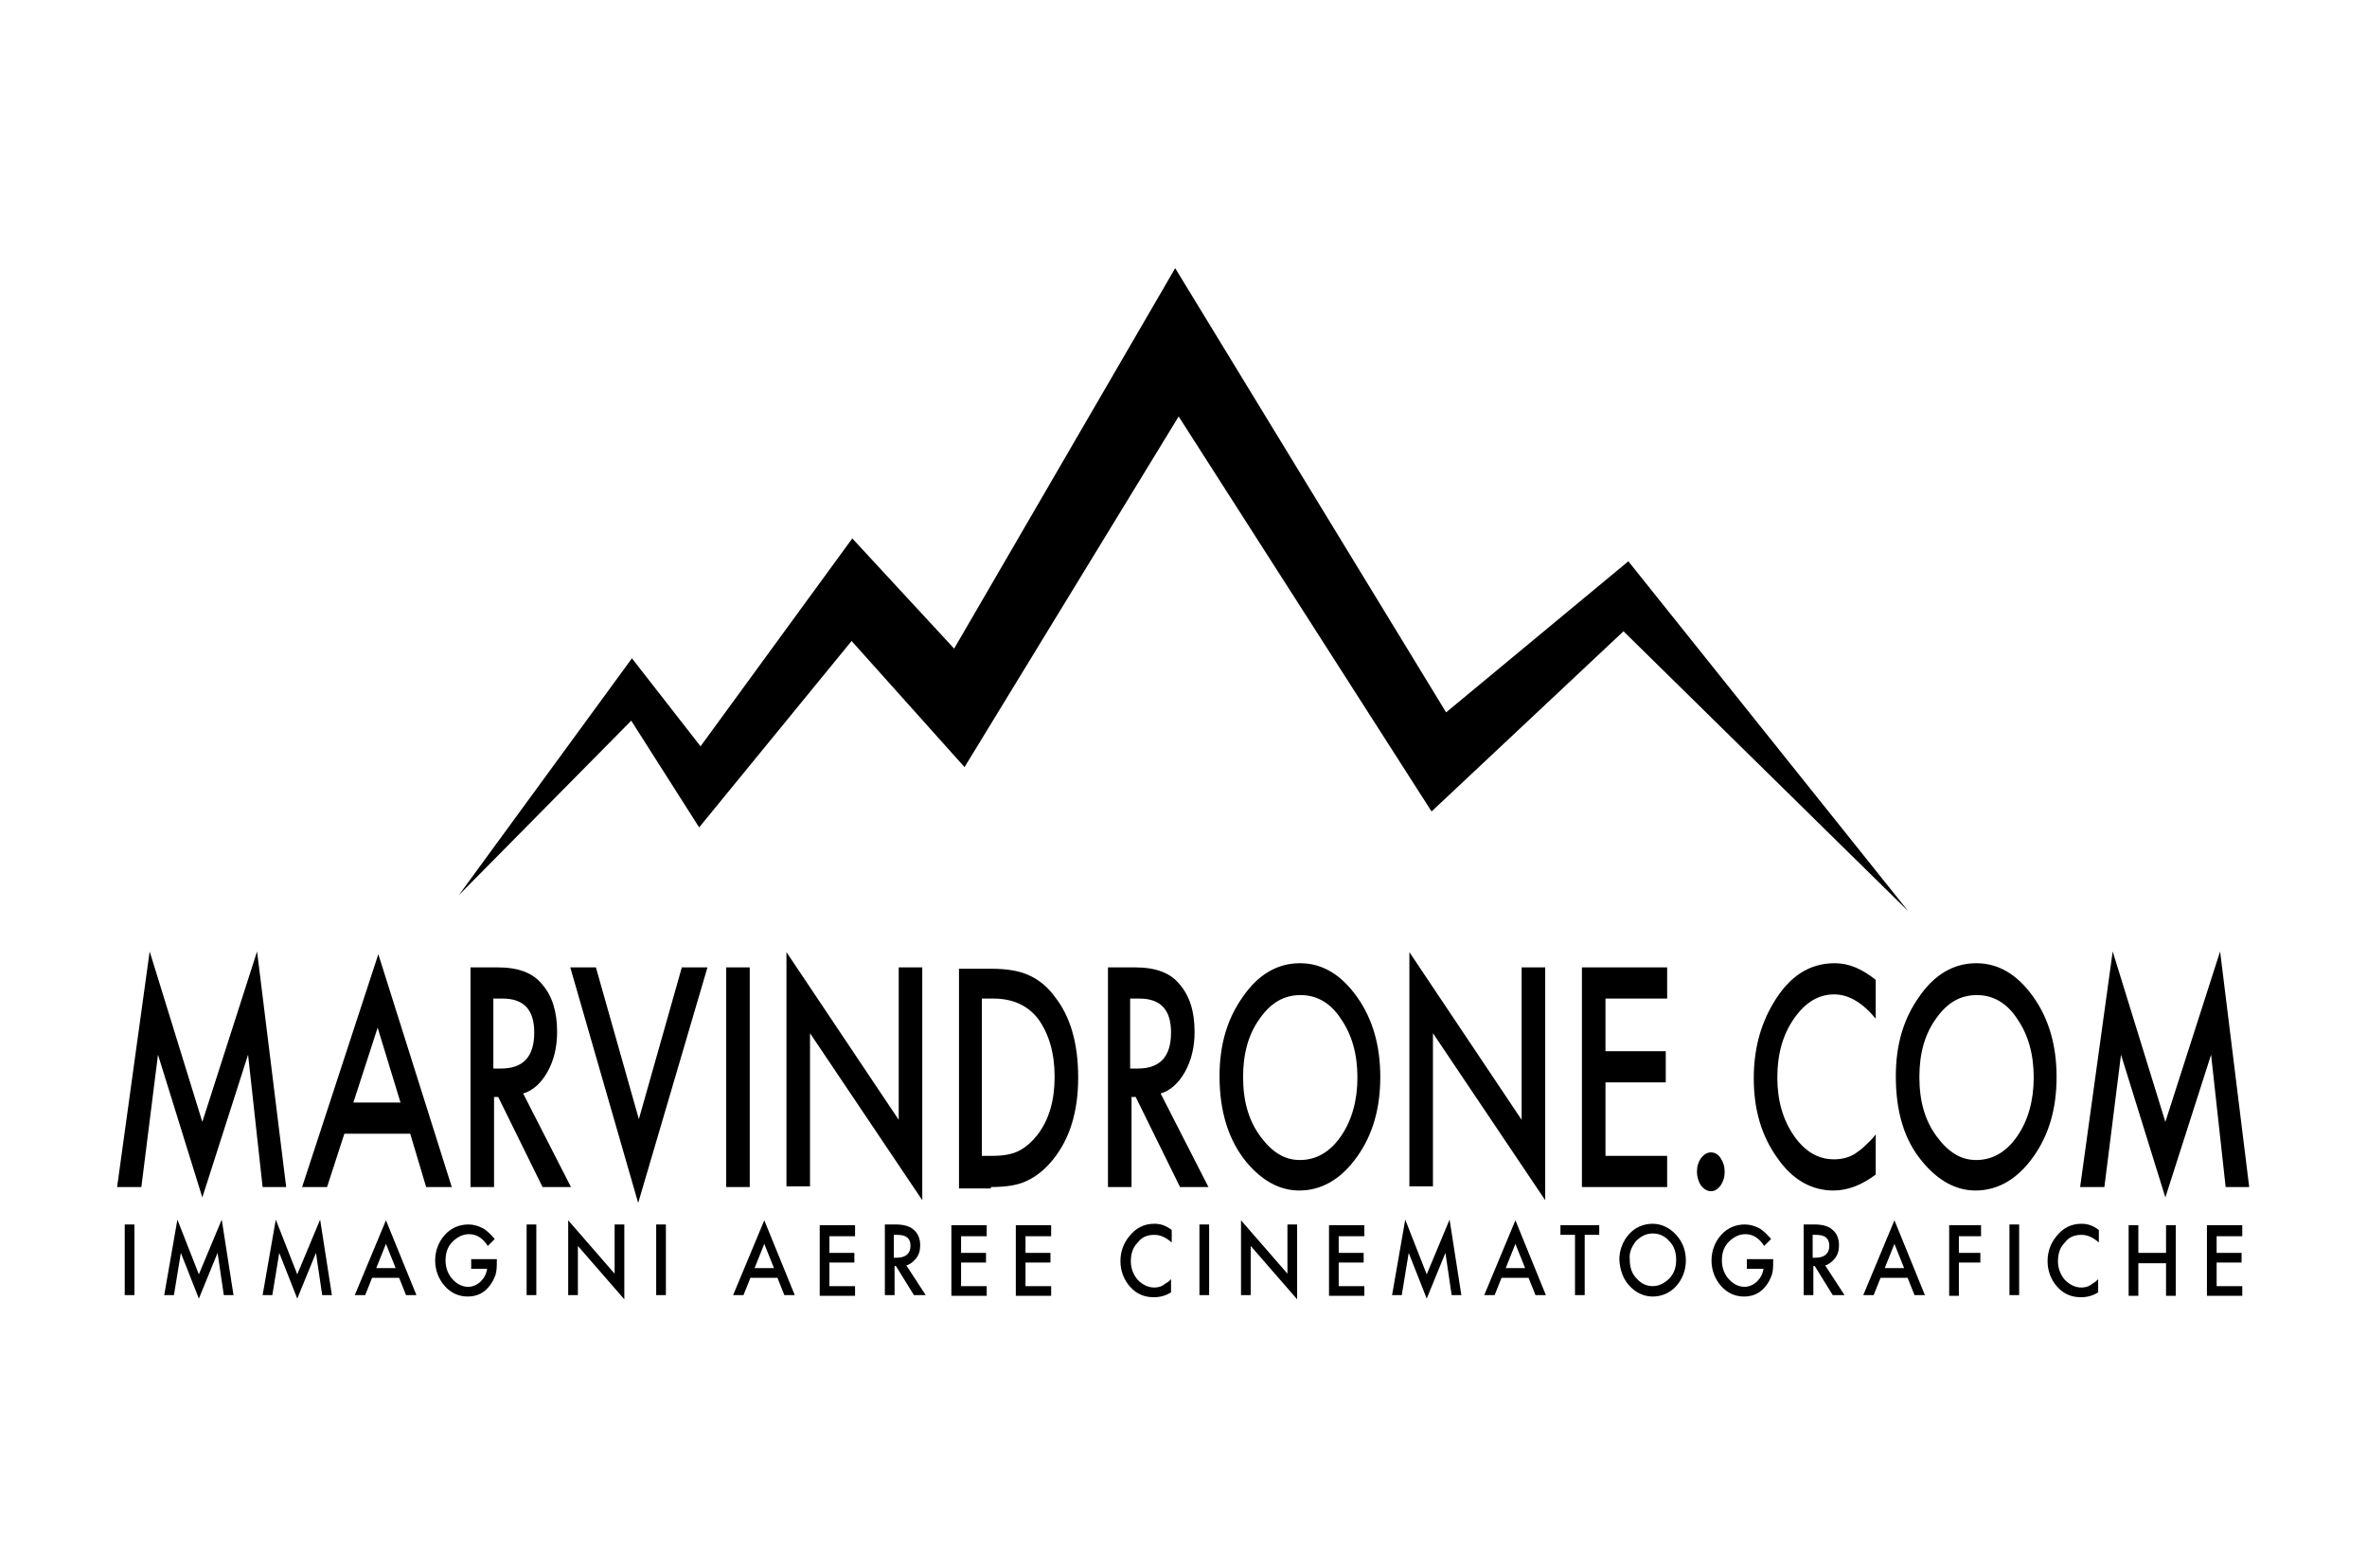
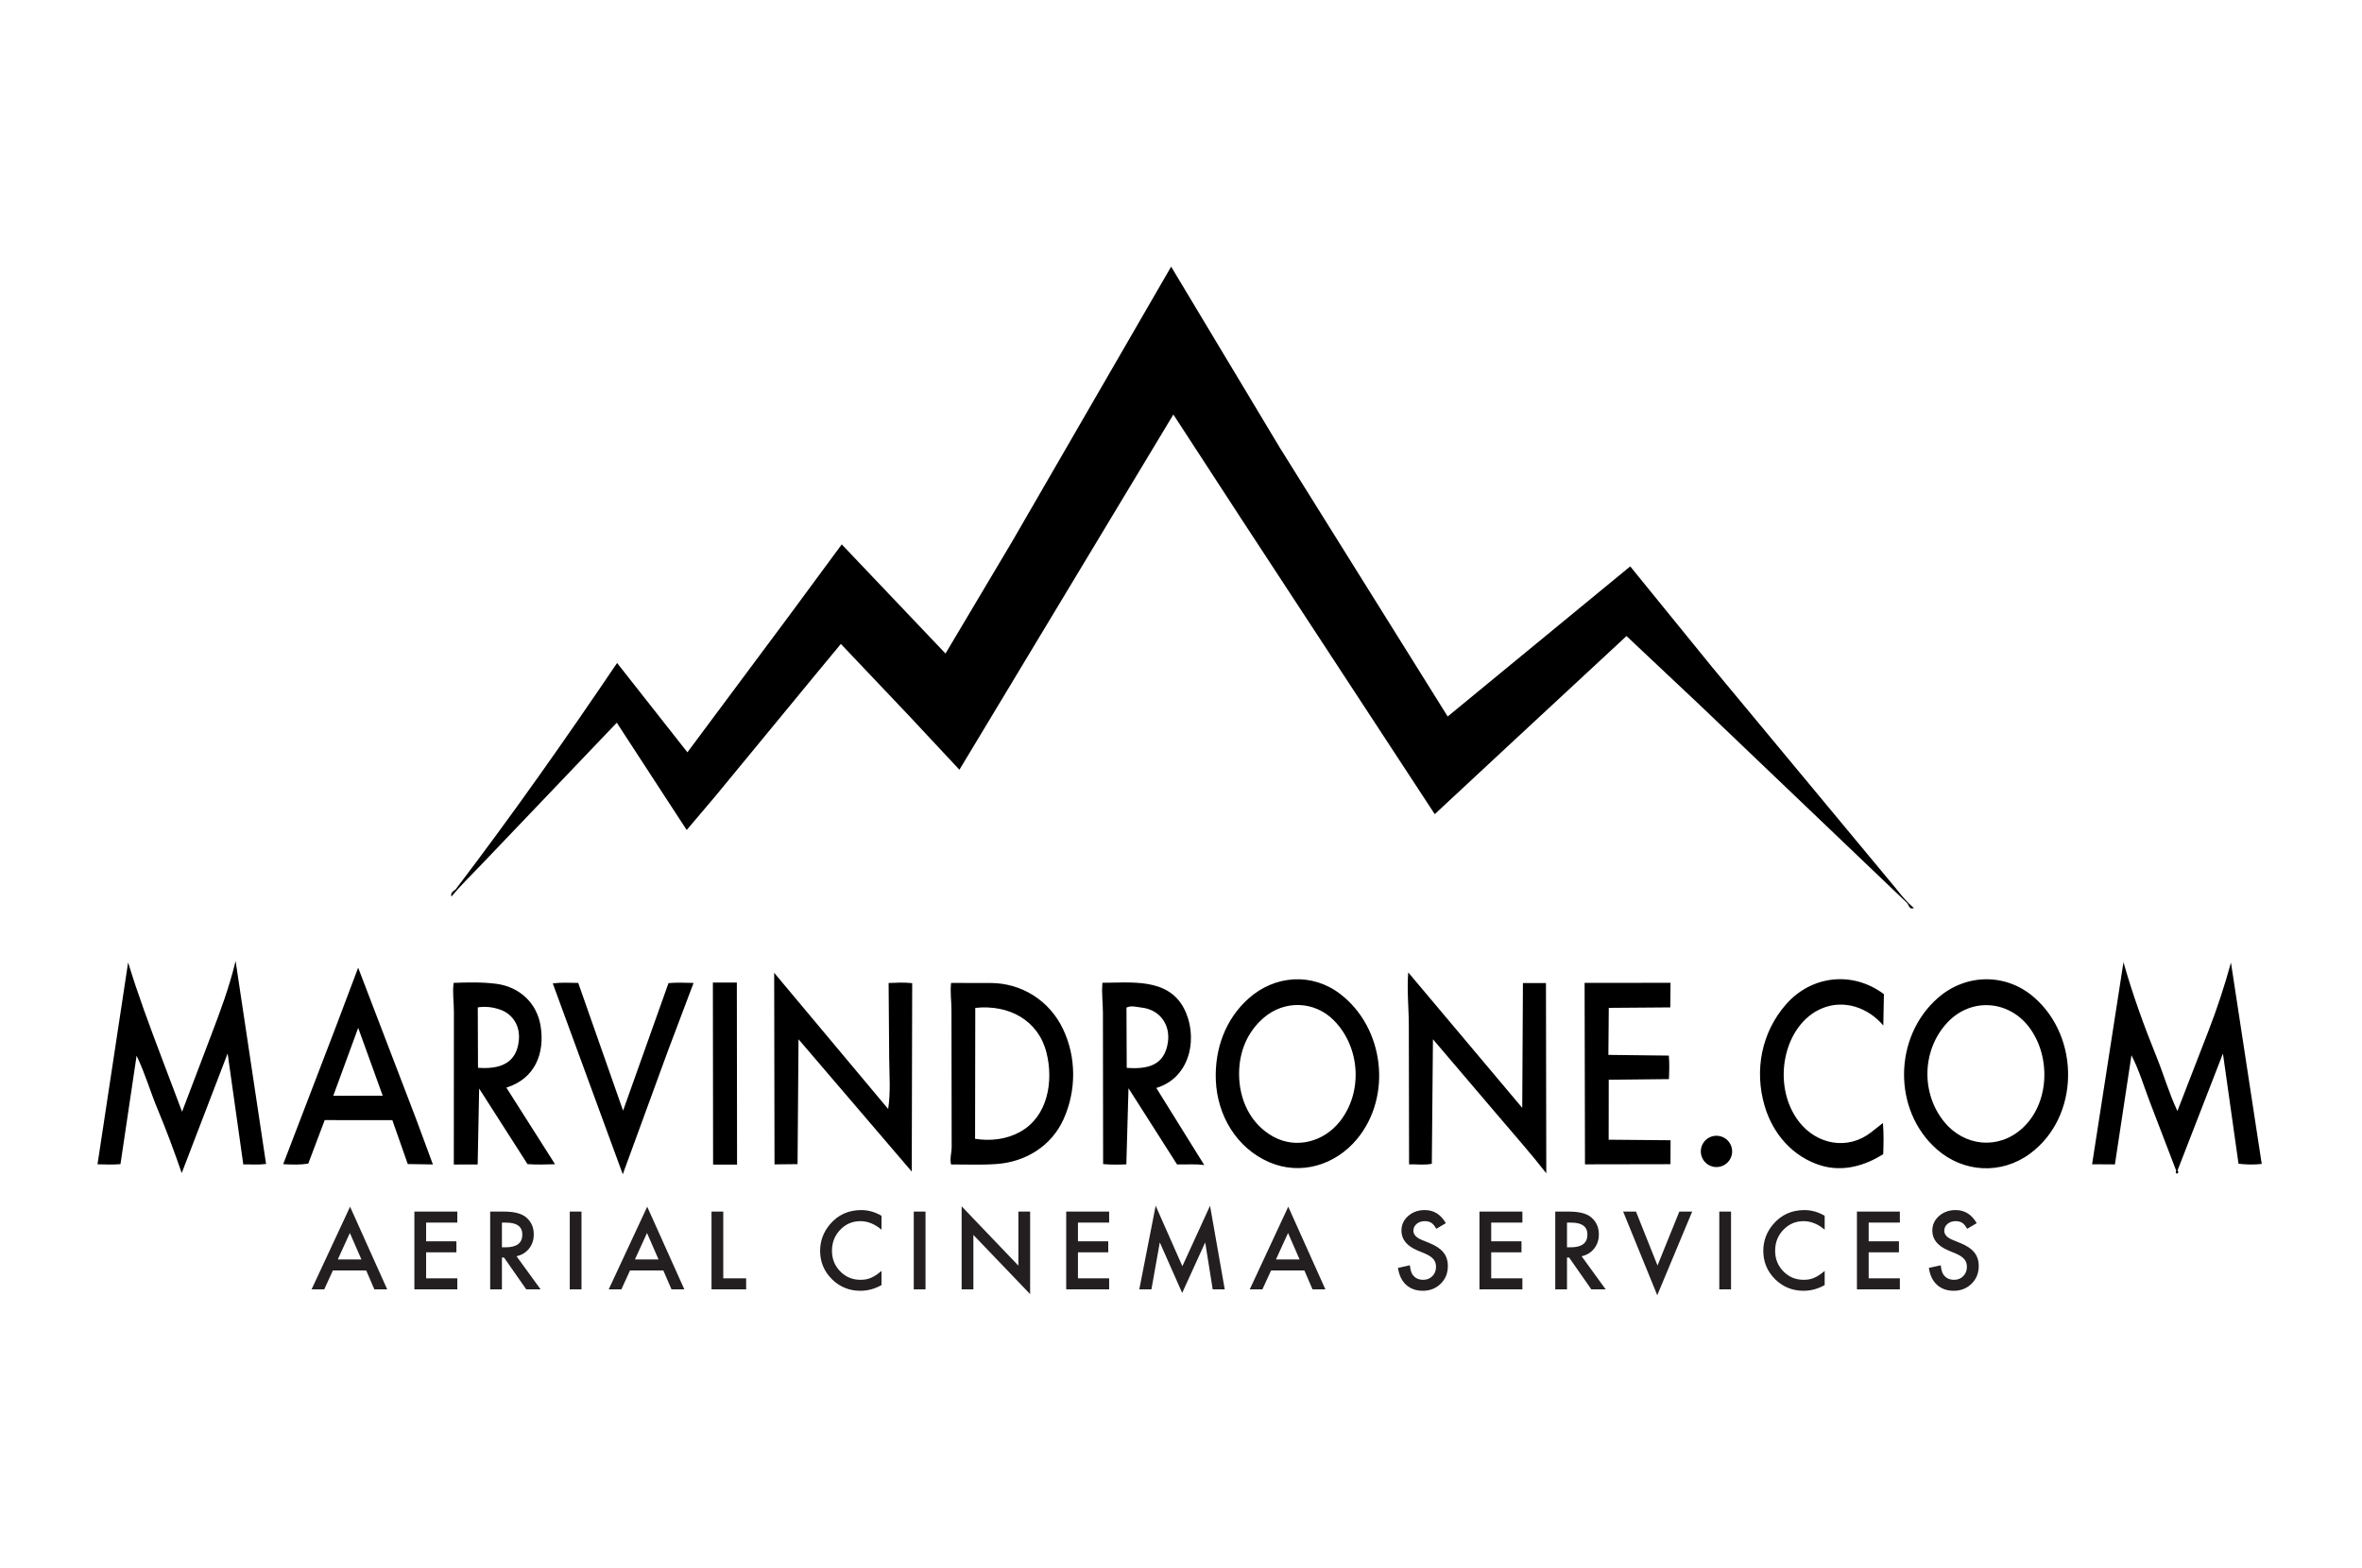
- <svg xmlns="http://www.w3.org/2000/svg" version="1.1" id="Livello_1" x="0px" y="0px" viewBox="0 0 341.6 226.2" style="enable-background:new 0 0 341.6 226.2;" xml:space="preserve">
-   <style type="text/css">
- 	.st0{fill-rule:evenodd;clip-rule:evenodd;fill:currentColor;}
- </style>
+ <svg xmlns="http://www.w3.org/2000/svg" width="100%" height="100%" viewBox="0 0 342 227" version="1.1" xml:space="preserve" style="fill-rule:evenodd;clip-rule:evenodd;stroke-linejoin:round;stroke-miterlimit:2;">
  <g>
    <g>
-       <path d="M20.4,171.3l2.4-19.1l6.4,20.6l6.6-20.6l2.1,19.1h3.4l-4.2-34l-7.9,24.6l-7.6-24.6l-4.7,34H20.4L20.4,171.3z     M61.5,171.3h3.7l-10.6-33.6l-11,33.6h3.6l2.5-7.7h9.5L61.5,171.3L61.5,171.3z M51,159.1l3.5-10.8l3.3,10.8H51L51,159.1z     M79,154.7c0.9-1.6,1.4-3.5,1.4-5.8c0-2.9-0.7-5.2-2.2-6.9c-1.3-1.6-3.4-2.4-6.4-2.4h-3.9v31.7h3.4v-13h0.6l6.4,13h4.1l-6.9-13.5    C76.9,157.4,78.1,156.3,79,154.7L79,154.7z M71.3,144.1h1.2c3.1,0,4.6,1.6,4.6,4.9c0,3.5-1.6,5.2-4.8,5.2h-1.1V144.1L71.3,144.1z     M82.3,139.6H86l6.2,21.9l6.2-21.9h3.7l-10,34L82.3,139.6L82.3,139.6z M104.8,171.3h3.4v-31.7h-3.4V171.3L104.8,171.3z     M116.9,171.3v-22.2l16.2,24.1v-33.6h-3.4v22l-16.2-24.2v33.8H116.9L116.9,171.3z M143,171.3c2.3,0,4-0.3,5.2-0.9    c1.3-0.6,2.6-1.6,3.8-3.1c2.4-3,3.6-6.9,3.6-11.8c0-4.9-1.1-8.8-3.4-11.7c-1.1-1.5-2.4-2.5-3.8-3.1c-1.3-0.6-3.1-0.9-5.3-0.9h-4.7    v31.7H143L143,171.3z M141.8,144.1h1.5c2.9,0,5,1,6.5,2.9c1.6,2.2,2.4,5,2.4,8.4c0,3.4-0.8,6.2-2.5,8.4c-0.8,1-1.7,1.8-2.7,2.3    c-1,0.5-2.3,0.7-3.8,0.7h-1.5V144.1L141.8,144.1z M171,154.7c0.9-1.6,1.4-3.5,1.4-5.8c0-2.9-0.7-5.2-2.2-6.9    c-1.3-1.6-3.4-2.4-6.4-2.4h-3.9v31.7h3.4v-13h0.6l6.4,13h4.1l-6.9-13.5C168.9,157.4,170.1,156.3,171,154.7L171,154.7z     M163.2,144.1h1.2c3.1,0,4.6,1.6,4.6,4.9c0,3.5-1.6,5.2-4.8,5.2h-1.1V144.1L163.2,144.1z M179.8,167.6c2.3,2.8,4.9,4.2,7.7,4.2    c3.2,0,6-1.6,8.3-4.8c2.3-3.2,3.4-7,3.4-11.6c0-4.5-1.1-8.4-3.4-11.6c-2.3-3.2-5-4.8-8.2-4.8c-3.2,0-6,1.6-8.2,4.8    c-2.3,3.2-3.4,7-3.4,11.5C176,160.4,177.3,164.5,179.8,167.6L179.8,167.6z M181.8,147c1.6-2.3,3.5-3.4,5.9-3.4    c2.3,0,4.3,1.1,5.8,3.4c1.6,2.3,2.4,5.1,2.4,8.5c0,3.3-0.8,6.2-2.4,8.5c-1.6,2.3-3.6,3.4-5.9,3.4c-2.2,0-4-1.1-5.7-3.4    c-1.7-2.3-2.5-5.1-2.5-8.6C179.4,152,180.2,149.2,181.8,147L181.8,147z M206.8,171.3v-22.2l16.2,24.1v-33.6h-3.4v22l-16.2-24.2    v33.8H206.8L206.8,171.3z M240.6,139.6h-12.3v31.7h12.3v-4.5h-8.9v-10.6h8.7v-4.5h-8.7v-7.6h8.9V139.6L240.6,139.6z M245.5,171.1    c0.4,0.5,0.9,0.8,1.4,0.8c0.6,0,1-0.3,1.4-0.8c0.4-0.6,0.6-1.2,0.6-2c0-0.8-0.2-1.4-0.6-2c-0.4-0.6-0.9-0.8-1.4-0.8    c-0.5,0-1,0.3-1.4,0.8c-0.4,0.6-0.6,1.2-0.6,2C244.9,169.8,245.1,170.5,245.5,171.1L245.5,171.1z M264.8,139    c-3.7,0-6.6,1.9-8.9,5.8c-1.9,3.2-2.8,6.8-2.8,10.8c0,4.5,1.1,8.3,3.4,11.5c2.2,3.2,5,4.7,8.1,4.7c2.1,0,4.1-0.8,6.1-2.3v-5.8    c-0.5,0.7-1.1,1.2-1.6,1.7c-0.5,0.5-1,0.8-1.4,1.1c-0.8,0.5-1.8,0.8-3,0.8c-2.3,0-4.2-1.1-5.8-3.4c-1.6-2.3-2.4-5.1-2.4-8.4    c0-3.4,0.8-6.2,2.4-8.5c1.6-2.3,3.5-3.5,5.8-3.5c2.1,0,4.1,1.2,6,3.5v-5.6C268.7,139.8,266.8,139,264.8,139L264.8,139z     M277.4,167.6c2.3,2.8,4.9,4.2,7.7,4.2c3.2,0,6-1.6,8.3-4.8c2.3-3.2,3.4-7,3.4-11.6c0-4.5-1.1-8.4-3.4-11.6    c-2.3-3.2-5-4.8-8.2-4.8c-3.2,0-6,1.6-8.2,4.8c-2.3,3.2-3.4,7-3.4,11.5C273.6,160.4,274.8,164.5,277.4,167.6L277.4,167.6z     M279.4,147c1.6-2.3,3.5-3.4,5.9-3.4c2.3,0,4.3,1.1,5.8,3.4c1.6,2.3,2.4,5.1,2.4,8.5c0,3.3-0.8,6.2-2.4,8.5    c-1.6,2.3-3.6,3.4-5.9,3.4c-2.2,0-4-1.1-5.7-3.4c-1.7-2.3-2.5-5.1-2.5-8.6C277,152,277.8,149.2,279.4,147L279.4,147z M303.7,171.3    l2.4-19.1l6.4,20.6l6.6-20.6l2.1,19.1h3.4l-4.2-34l-7.9,24.6l-7.6-24.6l-4.7,34H303.7z" />
-       <polygon points="137.7,93.6 123,77.7 101.1,107.7 91.2,95 66.2,129.2 91.1,104 100.9,119.4 122.9,92.5 139.2,110.7     170.1,60.1 206.6,117.1 234.3,91.1 275.4,131.5 235,81 208.7,102.8 169.6,38.7   " />
+       <g>
+         <g transform="matrix(0.093114,0,0,0.093114,138.9158,58.92017)">
+           <path d="M0,564.469L-78.44,480.401L-184.332,368.778L-224.027,416.739L-380.248,606.469L-424.09,658.173L-532.792,491.285L-742.849,711.438C-759.402,728.787 -774.914,743.509 -789.895,761.77C-792.272,753.563 -784.181,753.416 -781.218,747.676C-694.46,633.656 -612.854,517.517 -532.31,398.389L-422.962,537.356L-265.64,326.049L-182.972,213.959L-21.621,383.71L81.856,209.735L329.223,-218.032L498.195,63.47L759.256,481.626L1043.114,248.159L1170.442,404.818L1456.127,748.902C1465.449,760.659 1473.15,770.23 1484.239,779.615C1476.411,782.501 1476.908,774.816 1472.907,770.994L1150.915,463.468L1037.332,356.512L865.241,516.232L739.136,633.551L436.891,171.995L332.698,11.951L235.487,173.399L0,564.469Z" style="fill:currentColor;fill-rule:nonzero;" />
+         </g>
+         <g transform="matrix(0.093114,0,0,0.093114,103.2189,167.1486)">
+           <path d="M0,-266.841L0.338,16.299L37.607,16.255L37.269,-266.885L0,-266.841ZM-139.629,-67.646L-209.372,-266.299C-223.152,-266.444 -235.393,-267.297 -248.98,-265.576L-140.103,31.319L-69.995,-160.347L-30.005,-266.275C-44.183,-266.488 -55.828,-267.252 -69.005,-265.962L-139.629,-67.646ZM1486.523,-153.255L1392.503,-154.353L1393.138,-227.502L1488.778,-228.218L1489.176,-266.437L1355.533,-266.403L1356.126,15.875L1489.057,15.632L1489.234,-21.593L1392.947,-22.446L1393.069,-115.695L1486.68,-116.689C1487.23,-129.33 1487.53,-141.251 1486.523,-153.255M-590.282,-90.744L-551.534,-196.403L-513.404,-90.882L-590.282,-90.744ZM-474.438,15.435L-435.348,16.026L-461.585,-54.934L-551.586,-289.969L-586.371,-197.734L-668.159,15.621C-654.036,16.356 -641.926,16.792 -629.169,14.753L-603.598,-52.93L-498.413,-52.822L-474.438,15.435ZM-365.232,-134.306L-365.574,-228.265C-353.332,-230.132 -341.504,-228.629 -330.411,-224.623C-310.754,-217.522 -299.584,-199.198 -301.708,-177.119C-305.24,-140.393 -331.99,-131.825 -365.232,-134.306M-321.124,-103.429C-276.446,-117.365 -260.868,-157.043 -267.959,-199.808C-273.883,-235.532 -301.156,-260.439 -337.18,-264.974C-359.275,-267.755 -381.189,-267.193 -403.116,-266.371C-405.172,-251.282 -402.697,-237.342 -402.706,-221.6L-402.843,16.165L-365.745,16.066L-363.456,-102.009L-288.233,15.55C-273.849,16.516 -260.064,16.204 -245.412,15.705L-321.124,-103.429ZM643.526,-134.199L643.143,-227.941C650.873,-231.637 658.775,-228.776 666.625,-227.925C694.216,-224.934 711.652,-202.237 707.557,-173.944C702.376,-138.154 676.668,-131.71 643.526,-134.199M764.124,17L689.55,-102.916C744.693,-119.558 754.777,-185.107 732.193,-227.328C706.906,-274.603 649.606,-266.461 605.78,-266.536C604.26,-250.16 606.509,-235.917 606.531,-219.498L606.836,15.517C618.986,16.533 630.846,16.457 642.942,15.909L646.296,-102.513L721.771,15.981C737.378,16.41 749.657,15.008 764.124,17M477.598,-34.535C456.454,-22.852 431.514,-19.997 407.725,-23.851L408.03,-227.457C460.712,-233.072 506.079,-207.93 518.714,-158.089C529.967,-113.701 521.18,-58.615 477.598,-34.535M545.327,-54.364C565.361,-98.827 565.383,-150.797 544.443,-194.652C523.143,-239.26 479.789,-266.134 431.542,-266.189L370.441,-266.257C368.745,-252.16 370.98,-238.864 371.002,-224.071L371.311,-11.374C371.325,-1.582 368.092,6.618 370.378,16.09C393.713,15.949 415.739,17.127 440.703,15.412C486.523,12.265 526.568,-12.734 545.327,-54.364M273.271,-266.179L274.176,-149.307C274.382,-122.706 276.648,-96.799 272.574,-70.228L95.328,-282.045L95.849,15.932L131.676,15.57L133.184,-178.68L309.252,27.128L309.947,-265.926C296.764,-267.366 285.63,-266.654 273.271,-266.179M818.256,-124.94C818.297,-159.076 830.814,-189.738 856.361,-211.909C888.318,-239.643 935.359,-238.901 965.957,-207.753C1006.705,-166.274 1011.137,-96.508 974.922,-50.763C949.937,-19.204 907.135,-7.501 871.336,-27.266C835.263,-47.184 818.209,-85.697 818.256,-124.94M975.378,-249.2C931.834,-282.531 873.797,-278.583 832.894,-241.974C797.204,-210.031 780.18,-163.956 782.086,-115.097C784.226,-60.229 814.337,-9.397 865.214,12.568C913.887,33.583 968.05,17.282 1001.881,-23.726C1056.355,-89.755 1044.51,-196.284 975.378,-249.2M1295.96,29.775L1295.456,-266.084L1259.643,-266.121L1258.569,-71.989L1081.307,-282.65C1079.064,-254.484 1082.154,-228.392 1082.206,-200.054L1082.597,15.917C1095.3,15.553 1106.824,17.335 1117.959,15.017L1119.709,-178.688L1222.627,-57.834C1247.978,-28.065 1272.866,0.088 1295.96,29.775M-863.674,-70.497C-849.747,-37.118 -837.697,-4.596 -825.935,29.429L-754.549,-156.589L-730.203,15.969C-718.455,15.775 -707.722,16.9 -694.781,15.304L-742.172,-300.424C-752.284,-258.436 -765.919,-222.444 -780.572,-183.888L-825.402,-65.932L-857.573,-151.081C-876.273,-200.574 -894.377,-249.041 -909.286,-298.117L-956.891,15.79C-944.24,16.211 -933.349,16.457 -921.201,15.593L-896.114,-153.075C-882.346,-124.263 -874.982,-97.599 -863.674,-70.497M1688.086,-51.506C1645.463,-108.187 1664.839,-201.654 1724.591,-226.691C1759.245,-241.213 1796.843,-227.599 1820.031,-200.065L1820.966,-248.798C1772.914,-284.99 1708.695,-278.481 1668.766,-232.971C1630.819,-189.721 1619.029,-130.576 1635.584,-74.64C1648.388,-31.379 1679.451,4.381 1723.099,17.69C1756.617,27.911 1790.926,18.436 1819.874,0.06C1820.481,-16.354 1820.82,-30.951 1819.467,-48.424L1801.166,-34.031C1764.754,-5.392 1715.812,-14.635 1688.086,-51.506M1914.781,-50.125C1878.185,-94.926 1880.116,-162.596 1919.744,-204.773C1956.048,-243.412 2013.487,-239.64 2045.576,-198.945C2080.949,-154.084 2079.447,-79.279 2035.893,-39.924C1998.78,-6.389 1945.947,-11.971 1914.781,-50.125M2054.332,-244.006C2010.807,-281.806 1948.764,-280.916 1905.55,-243.502C1835.449,-182.81 1834.21,-67.606 1903.816,-7.017C1944.803,28.659 2003.501,32.429 2048.569,-1.05C2125.155,-57.943 2126.855,-181.023 2054.332,-244.006M2372.377,14.953C2384.325,16.248 2395.511,16.757 2408.471,15.215L2360.619,-297.914C2350.618,-261.416 2339.195,-226.638 2325.393,-191.019L2277.343,-67.02C2263.743,-96.299 2256.4,-122.791 2245.308,-150.235C2225.533,-199.161 2208.093,-246.963 2193.491,-298.506L2144.687,15.749L2180.175,15.968L2205.906,-153.838C2218.223,-129.682 2224.984,-106.012 2234.255,-81.809L2275.421,25.66C2272.26,32.169 2281.741,31.515 2277.654,25.114L2348.146,-156.443L2372.377,14.953ZM1584.95,-4.232C1584.95,9.21 1574.05,20.106 1560.605,20.106C1547.159,20.106 1536.26,9.21 1536.26,-4.232C1536.26,-17.673 1547.159,-28.569 1560.605,-28.569C1574.05,-28.569 1584.95,-17.673 1584.95,-4.232" style="fill:currentColor;fill-rule:nonzero;" />
+         </g>
+         <g transform="matrix(0.093114,0,0,0.093114,54.2052,175.4695)">
+           <path d="M0,120.989L19.982,120.989L-37.77,-7.601L-97.638,120.989L-77.969,120.989L-64.491,91.604L-12.694,91.604L0,120.989ZM-56.89,74.443L-38.083,33.303L-20.139,74.443L-56.89,74.443ZM128.991,-0L62.227,-0L62.227,120.989L128.991,120.989L128.991,103.828L80.485,103.828L80.485,63.394L127.58,63.394L127.58,46.233L80.485,46.233L80.485,17.161L128.991,17.161L128.991,-0ZM240.507,57.595C245.417,51.431 247.873,44.066 247.873,35.497C247.873,24.527 243.955,15.699 236.119,9.011C229.014,3.005 217.469,-0 201.483,-0L180.091,-0L180.091,120.989L198.349,120.989L198.349,71.465L201.64,71.465L236.197,120.989L258.53,120.989L221.074,69.427C229.118,67.703 235.596,63.76 240.507,57.595M198.349,17.161L204.853,17.161C221.674,17.161 230.085,23.351 230.085,35.732C230.085,48.949 221.438,55.558 204.148,55.558L198.349,55.558L198.349,17.161ZM303.831,120.989L322.089,120.989L322.089,-0L303.831,-0L303.831,120.989ZM462.051,120.989L482.033,120.989L424.281,-7.601L364.413,120.989L384.082,120.989L397.56,91.604L449.356,91.604L462.051,120.989ZM405.161,74.443L423.967,33.303L441.912,74.443L405.161,74.443ZM524.278,-0L524.278,120.989L578.112,120.989L578.112,103.828L542.536,103.828L542.536,-0L524.278,-0ZM757.105,-2.351C737.202,-2.351 720.981,5.042 708.443,19.825C698.257,31.893 693.163,45.633 693.163,61.043C693.163,78.231 699.249,92.91 711.421,105.082C723.646,117.149 738.403,123.183 755.695,123.183C767.187,123.183 778.158,120.232 788.607,114.328L788.607,92.309C785.629,94.817 782.794,96.959 780.104,98.735C777.414,100.511 774.815,101.922 772.308,102.966C767.814,105.056 762.356,106.1 755.93,106.1C743.497,106.1 732.996,101.739 724.429,93.014C715.861,84.29 711.578,73.581 711.578,60.886C711.578,48.035 715.861,37.17 724.429,28.288C732.943,19.355 743.418,14.888 755.852,14.888C767.136,14.888 778.054,19.303 788.607,28.132L788.607,6.504C778.471,0.601 767.971,-2.351 757.105,-2.351M838.767,120.989L857.025,120.989L857.025,-0L838.767,-0L838.767,120.989ZM931.477,120.989L931.477,36.281L1019.711,128.355L1019.711,-0L1001.453,-0L1001.453,84.081L913.218,-8.228L913.218,120.989L931.477,120.989ZM1142.589,-0L1075.826,-0L1075.826,120.989L1142.589,120.989L1142.589,103.828L1094.084,103.828L1094.084,63.394L1141.179,63.394L1141.179,46.233L1094.084,46.233L1094.084,17.161L1142.589,17.161L1142.589,-0ZM1208.343,120.989L1221.351,47.878L1256.143,126.552L1291.954,47.957L1303.63,120.989L1322.358,120.989L1299.477,-9.09L1256.457,84.943L1214.925,-9.09L1189.458,120.989L1208.343,120.989ZM1458.872,120.989L1478.854,120.989L1421.102,-7.601L1361.234,120.989L1380.902,120.989L1394.38,91.604L1446.177,91.604L1458.872,120.989ZM1401.981,74.443L1420.788,33.303L1438.733,74.443L1401.981,74.443ZM1633.477,-2.351C1623.133,-2.351 1614.487,0.732 1607.54,6.896C1600.591,13.008 1597.118,20.609 1597.118,29.698C1597.118,43.177 1605.397,53.416 1621.958,60.416L1633.633,65.275C1636.663,66.581 1639.276,67.952 1641.469,69.388C1643.664,70.826 1645.453,72.366 1646.837,74.011C1648.221,75.657 1649.24,77.46 1649.893,79.419C1650.546,81.378 1650.873,83.532 1650.873,85.884C1650.873,91.735 1648.993,96.567 1645.231,100.38C1641.469,104.194 1636.741,106.1 1631.047,106.1C1623.838,106.1 1618.353,103.489 1614.592,98.264C1612.501,95.549 1611.039,90.637 1610.204,83.532L1591.71,87.607C1593.381,98.891 1597.587,107.642 1604.327,113.858C1611.169,120.075 1619.842,123.183 1630.342,123.183C1641.417,123.183 1650.689,119.527 1658.161,112.213C1665.578,104.952 1669.288,95.757 1669.288,84.63C1669.288,76.323 1667.015,69.31 1662.47,63.59C1657.925,57.869 1650.742,53.024 1640.921,49.053L1628.854,44.117C1620.078,40.512 1615.689,35.76 1615.689,29.855C1615.689,25.573 1617.36,22.019 1620.704,19.198C1624.046,16.326 1628.252,14.888 1633.32,14.888C1637.447,14.888 1640.816,15.725 1643.429,17.396C1645.936,18.859 1648.574,21.993 1651.343,26.799L1666.154,18.023C1658.317,4.441 1647.425,-2.351 1633.477,-2.351M1785.192,-0L1718.429,-0L1718.429,120.989L1785.192,120.989L1785.192,103.828L1736.687,103.828L1736.687,63.394L1783.782,63.394L1783.782,46.233L1736.687,46.233L1736.687,17.161L1785.192,17.161L1785.192,-0ZM1896.708,57.595C1901.619,51.431 1904.075,44.066 1904.075,35.497C1904.075,24.527 1900.157,15.699 1892.32,9.011C1885.215,3.005 1873.67,-0 1857.685,-0L1836.292,-0L1836.292,120.989L1854.55,120.989L1854.55,71.465L1857.841,71.465L1892.399,120.989L1914.731,120.989L1877.275,69.427C1885.319,67.703 1891.797,63.76 1896.708,57.595M1854.55,17.161L1861.054,17.161C1877.875,17.161 1886.287,23.351 1886.287,35.732C1886.287,48.949 1877.64,55.558 1860.349,55.558L1854.55,55.558L1854.55,17.161ZM1941.854,-0L1994.904,130.079L2049.208,-0L2029.226,-0L1995.296,83.846L1961.836,-0L1941.854,-0ZM2091.375,120.989L2109.633,120.989L2109.633,-0L2091.375,-0L2091.375,120.989ZM2223.735,-2.351C2203.832,-2.351 2187.611,5.042 2175.073,19.825C2164.886,31.893 2159.792,45.633 2159.792,61.043C2159.792,78.231 2165.877,92.91 2178.05,105.082C2190.275,117.149 2205.033,123.183 2222.325,123.183C2233.817,123.183 2244.788,120.232 2255.236,114.328L2255.236,92.309C2252.258,94.817 2249.424,96.959 2246.734,98.735C2244.042,100.511 2241.445,101.922 2238.937,102.966C2234.444,105.056 2228.985,106.1 2222.56,106.1C2210.125,106.1 2199.625,101.739 2191.058,93.014C2182.491,84.29 2178.208,73.581 2178.208,60.886C2178.208,48.035 2182.491,37.17 2191.058,28.288C2199.573,19.355 2210.047,14.888 2222.481,14.888C2233.765,14.888 2244.683,19.303 2255.236,28.132L2255.236,6.504C2245.101,0.601 2234.6,-2.351 2223.735,-2.351M2372.159,-0L2305.396,-0L2305.396,120.989L2372.159,120.989L2372.159,103.828L2323.654,103.828L2323.654,63.394L2370.749,63.394L2370.749,46.233L2323.654,46.233L2323.654,17.161L2372.159,17.161L2372.159,-0ZM2458.993,-2.351C2448.649,-2.351 2440.002,0.732 2433.055,6.896C2426.107,13.008 2422.633,20.609 2422.633,29.698C2422.633,43.177 2430.913,53.416 2447.473,60.416L2459.149,65.275C2462.178,66.581 2464.792,67.952 2466.985,69.388C2469.179,70.826 2470.968,72.366 2472.353,74.011C2473.737,75.657 2474.755,77.46 2475.409,79.419C2476.062,81.378 2476.388,83.532 2476.388,85.884C2476.388,91.735 2474.508,96.567 2470.747,100.38C2466.985,104.194 2462.256,106.1 2456.563,106.1C2449.354,106.1 2443.869,103.489 2440.108,98.264C2438.017,95.549 2436.554,90.637 2435.719,83.532L2417.226,87.607C2418.897,98.891 2423.103,107.642 2429.842,113.858C2436.685,120.075 2445.358,123.183 2455.858,123.183C2466.933,123.183 2476.205,119.527 2483.676,112.213C2491.093,104.952 2494.803,95.757 2494.803,84.63C2494.803,76.323 2492.531,69.31 2487.986,63.59C2483.441,57.869 2476.257,53.024 2466.437,49.053L2454.37,44.117C2445.593,40.512 2441.205,35.76 2441.205,29.855C2441.205,25.573 2442.875,22.019 2446.219,19.198C2449.562,16.326 2453.768,14.888 2458.835,14.888C2462.962,14.888 2466.332,15.725 2468.945,17.396C2471.452,18.859 2474.089,21.993 2476.859,26.799L2491.669,18.023C2483.833,4.441 2472.941,-2.351 2458.993,-2.351" style="fill:rgb(35,31,32);fill-rule:nonzero;" />
+         </g>
+       </g>
    </g>
-     <path d="M18,186.9h1.4v-10.2H18V186.9L18,186.9z M25.1,186.9l1-6.1l2.6,6.6l2.7-6.6l0.9,6.1h1.4L32,176l-3.3,7.9   l-3.1-7.9l-1.9,10.9H25.1L25.1,186.9z M39.3,186.9l1-6.1l2.6,6.6l2.7-6.6l0.9,6.1h1.4L46.2,176l-3.3,7.9l-3.1-7.9l-1.9,10.9H39.3   L39.3,186.9z M58.6,186.9h1.5l-4.4-10.8l-4.5,10.8h1.5l1-2.5h3.9L58.6,186.9L58.6,186.9z M54.3,183l1.4-3.5l1.4,3.5H54.3L54.3,183z    M68,183.1h2.3c-0.1,0.7-0.4,1.3-0.9,1.8c-0.5,0.5-1.2,0.8-1.8,0.8c-0.8,0-1.5-0.3-2.2-1c-0.7-0.7-1.1-1.7-1.1-2.8   c0-1.1,0.3-2,1-2.7c0.7-0.7,1.5-1.1,2.4-1.1c1.1,0,2,0.6,2.7,1.7l1-1c-0.6-0.7-1.2-1.3-1.8-1.6c-0.6-0.3-1.3-0.5-2-0.5   c-1.3,0-2.5,0.5-3.4,1.5c-0.9,1-1.4,2.3-1.4,3.7c0,1.4,0.5,2.7,1.4,3.7c0.9,1,2,1.5,3.3,1.5c1.3,0,2.4-0.5,3.2-1.6   c0.4-0.5,0.6-1,0.8-1.5c0.2-0.6,0.2-1.3,0.2-2v-0.3H68V183.1L68,183.1z M76,186.9h1.4v-10.2H76V186.9L76,186.9z M83.4,186.9v-7.1   l6.7,7.7v-10.8h-1.4v7.1l-6.7-7.7v10.8H83.4L83.4,186.9z M94.7,186.9h1.4v-10.2h-1.4V186.9L94.7,186.9z M113.2,186.9h1.5l-4.4-10.8   l-4.5,10.8h1.5l1-2.5h3.9L113.2,186.9L113.2,186.9z M108.9,183l1.4-3.5l1.4,3.5H108.9L108.9,183z M123.4,176.8h-5.1v10.2h5.1v-1.4   h-3.7v-3.4h3.6v-1.4h-3.6v-2.4h3.7V176.8L123.4,176.8z M132.2,181.6c0.4-0.5,0.6-1.1,0.6-1.9c0-0.9-0.3-1.7-0.9-2.2   c-0.5-0.5-1.4-0.8-2.6-0.8h-1.6v10.2h1.4v-4.2h0.2l2.6,4.2h1.7l-2.8-4.3C131.3,182.5,131.8,182.1,132.2,181.6L132.2,181.6z    M129,178.2h0.5c1.3,0,1.9,0.5,1.9,1.6c0,1.1-0.7,1.7-2,1.7H129V178.2L129,178.2z M142.4,176.8h-5.1v10.2h5.1v-1.4h-3.7v-3.4h3.6   v-1.4h-3.6v-2.4h3.7V176.8L142.4,176.8z M151.7,176.8h-5.1v10.2h5.1v-1.4h-3.7v-3.4h3.6v-1.4h-3.6v-2.4h3.7V176.8L151.7,176.8z    M166.6,176.6c-1.5,0-2.7,0.6-3.7,1.9c-0.8,1-1.2,2.2-1.2,3.5c0,1.4,0.5,2.7,1.4,3.7c0.9,1,2,1.5,3.4,1.5c0.9,0,1.7-0.2,2.5-0.7   v-1.9c-0.2,0.2-0.4,0.4-0.6,0.5c-0.2,0.1-0.4,0.3-0.6,0.4c-0.3,0.2-0.8,0.3-1.2,0.3c-0.9,0-1.7-0.4-2.4-1.1c-0.6-0.7-1-1.6-1-2.7   c0-1.1,0.3-2,1-2.7c0.6-0.8,1.4-1.1,2.4-1.1c0.9,0,1.7,0.4,2.5,1.1v-1.8C168.2,176.8,167.4,176.6,166.6,176.6L166.6,176.6z    M173.1,186.9h1.4v-10.2h-1.4V186.9L173.1,186.9z M180.5,186.9v-7.1l6.7,7.7v-10.8h-1.4v7.1l-6.7-7.7v10.8H180.5L180.5,186.9z    M196.9,176.8h-5.1v10.2h5.1v-1.4h-3.7v-3.4h3.6v-1.4h-3.6v-2.4h3.7V176.8L196.9,176.8z M202.3,186.9l1-6.1l2.6,6.6l2.7-6.6   l0.9,6.1h1.4l-1.7-10.9l-3.3,7.9l-3.1-7.9l-1.9,10.9H202.3L202.3,186.9z M221.6,186.9h1.5l-4.4-10.8l-4.5,10.8h1.5l1-2.5h3.9   L221.6,186.9L221.6,186.9z M217.3,183l1.4-3.5l1.4,3.5H217.3L217.3,183z M230.8,178.2v-1.4h-5.6v1.4h2.1v8.7h1.4v-8.7H230.8   L230.8,178.2z M235.3,185.7c0.9,0.9,2,1.4,3.2,1.4c1.3,0,2.5-0.5,3.4-1.5c0.9-1,1.4-2.3,1.4-3.7c0-1.5-0.5-2.7-1.4-3.7   c-0.9-1-2.1-1.6-3.4-1.6c-1.3,0-2.5,0.5-3.4,1.5c-0.9,1-1.4,2.3-1.4,3.7C233.8,183.4,234.3,184.7,235.3,185.7L235.3,185.7z    M236.1,179.1c0.7-0.7,1.5-1.1,2.4-1.1c1,0,1.8,0.4,2.4,1.1c0.7,0.7,1,1.6,1,2.7c0,1.1-0.3,2-1,2.7c-0.7,0.7-1.5,1.1-2.4,1.1   c-0.9,0-1.7-0.4-2.3-1.1c-0.7-0.7-1-1.6-1-2.8C235.1,180.7,235.5,179.9,236.1,179.1L236.1,179.1z M252.2,183.1h2.3   c-0.1,0.7-0.4,1.3-0.9,1.8c-0.5,0.5-1.2,0.8-1.8,0.8c-0.8,0-1.5-0.3-2.2-1c-0.7-0.7-1.1-1.7-1.1-2.8c0-1.1,0.3-2,1-2.7   c0.7-0.7,1.5-1.1,2.4-1.1c1.1,0,2,0.6,2.7,1.7l1-1c-0.6-0.7-1.2-1.3-1.8-1.6c-0.6-0.3-1.3-0.5-2-0.5c-1.3,0-2.5,0.5-3.4,1.5   c-0.9,1-1.4,2.3-1.4,3.7c0,1.4,0.5,2.7,1.4,3.7c0.9,1,2,1.5,3.3,1.5c1.3,0,2.4-0.5,3.2-1.6c0.4-0.5,0.6-1,0.8-1.5   c0.2-0.6,0.2-1.3,0.2-2v-0.3h-3.8V183.1L252.2,183.1z M264.8,181.6c0.4-0.5,0.6-1.1,0.6-1.9c0-0.9-0.3-1.7-0.9-2.2   c-0.5-0.5-1.4-0.8-2.6-0.8h-1.6v10.2h1.4v-4.2h0.2l2.6,4.2h1.7l-2.8-4.3C263.9,182.5,264.4,182.1,264.8,181.6L264.8,181.6z    M261.6,178.2h0.5c1.3,0,1.9,0.5,1.9,1.6c0,1.1-0.7,1.7-2,1.7h-0.4V178.2L261.6,178.2z M276.3,186.9h1.5l-4.4-10.8l-4.5,10.8h1.5   l1-2.5h3.9L276.3,186.9L276.3,186.9z M272,183l1.4-3.5l1.4,3.5H272L272,183z M285.9,176.8h-4.6v10.2h1.4v-4.8h3.1v-1.4h-3.1v-2.4   h3.2V176.8L285.9,176.8z M290,186.9h1.4v-10.2H290V186.9L290,186.9z M300.4,176.6c-1.5,0-2.7,0.6-3.7,1.9c-0.8,1-1.2,2.2-1.2,3.5   c0,1.4,0.5,2.7,1.4,3.7c0.9,1,2,1.5,3.4,1.5c0.9,0,1.7-0.2,2.5-0.7v-1.9c-0.2,0.2-0.4,0.4-0.6,0.5c-0.2,0.1-0.4,0.3-0.6,0.4   c-0.3,0.2-0.8,0.3-1.2,0.3c-0.9,0-1.7-0.4-2.4-1.1c-0.6-0.7-1-1.6-1-2.7c0-1.1,0.3-2,1-2.7c0.6-0.8,1.4-1.1,2.4-1.1   c0.9,0,1.7,0.4,2.5,1.1v-1.8C302,176.8,301.2,176.6,300.4,176.6L300.4,176.6z M308.6,176.8h-1.4v10.2h1.4v-4.7h4v4.7h1.4v-10.2   h-1.4v4h-4V176.8L308.6,176.8z M323.6,176.8h-5.1v10.2h5.1v-1.4h-3.7v-3.4h3.6v-1.4h-3.6v-2.4h3.7V176.8z" />
  </g>
</svg>
